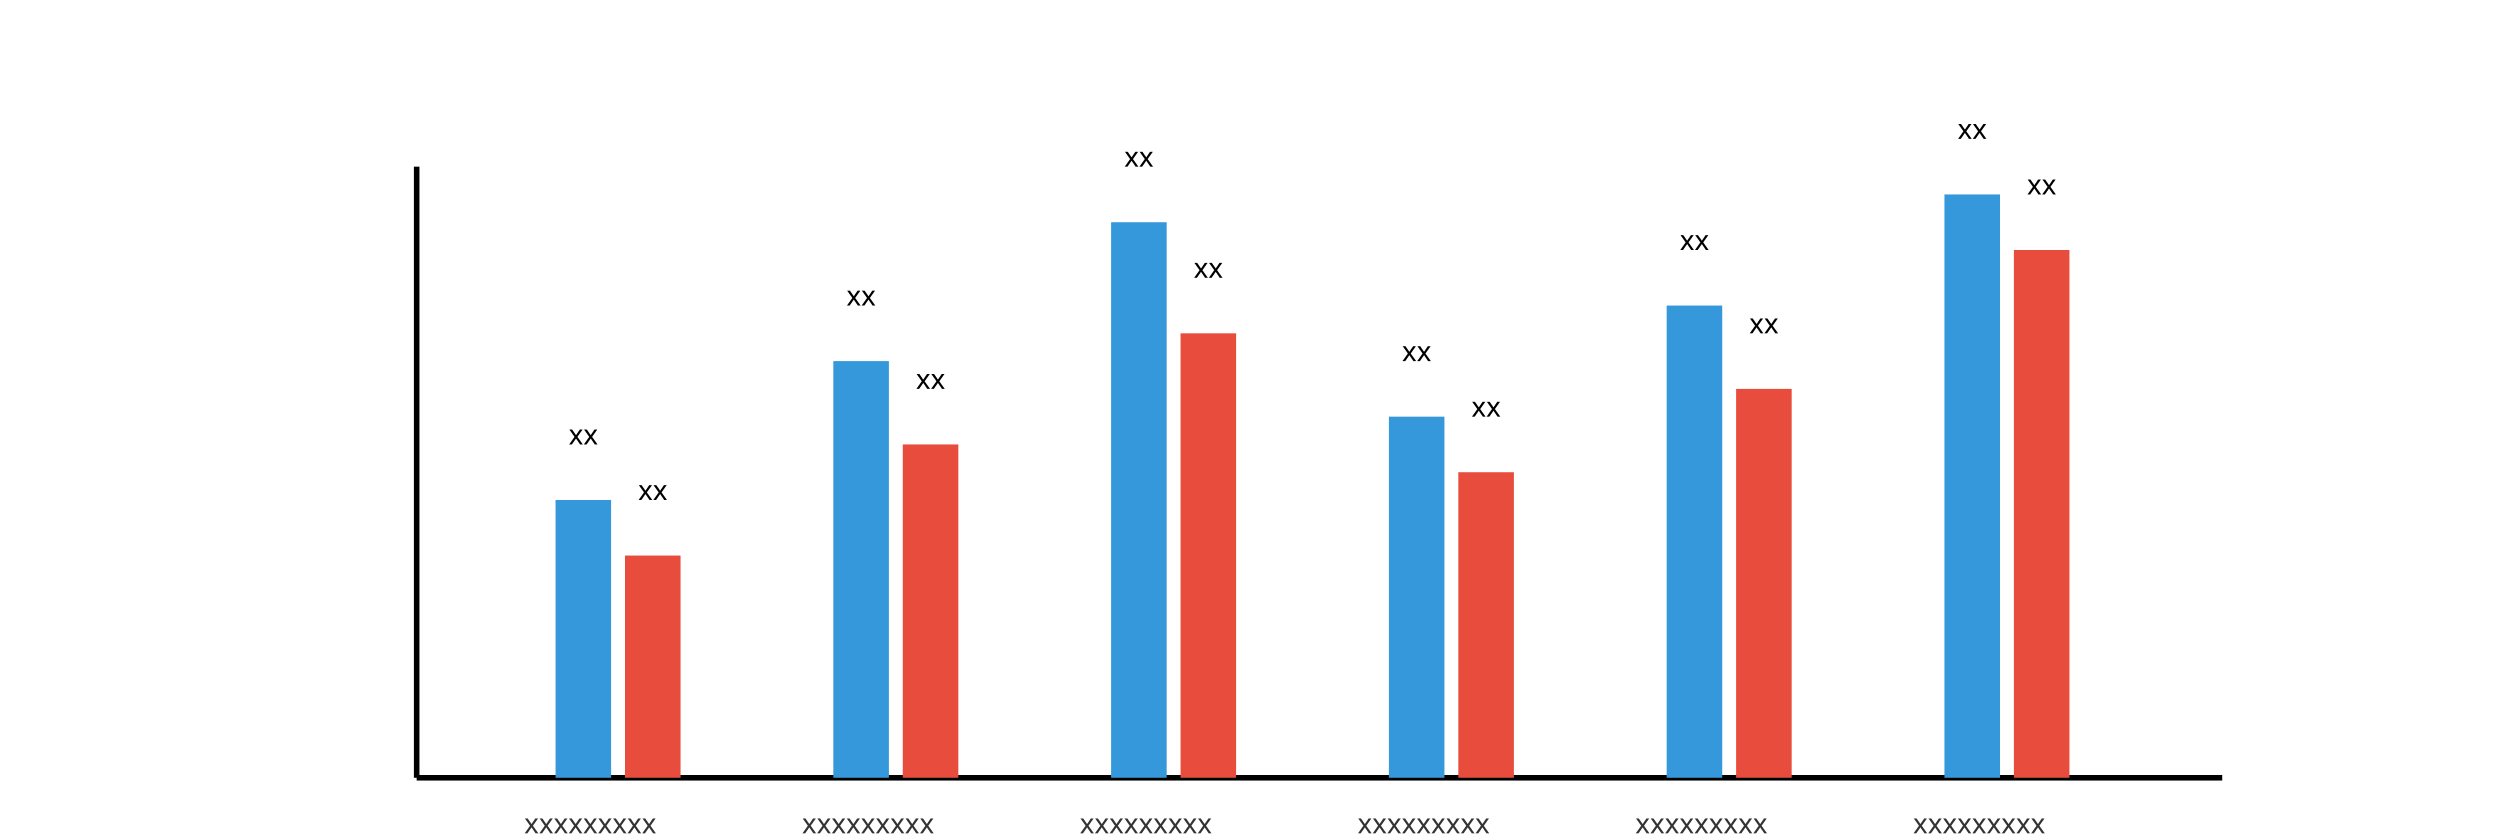
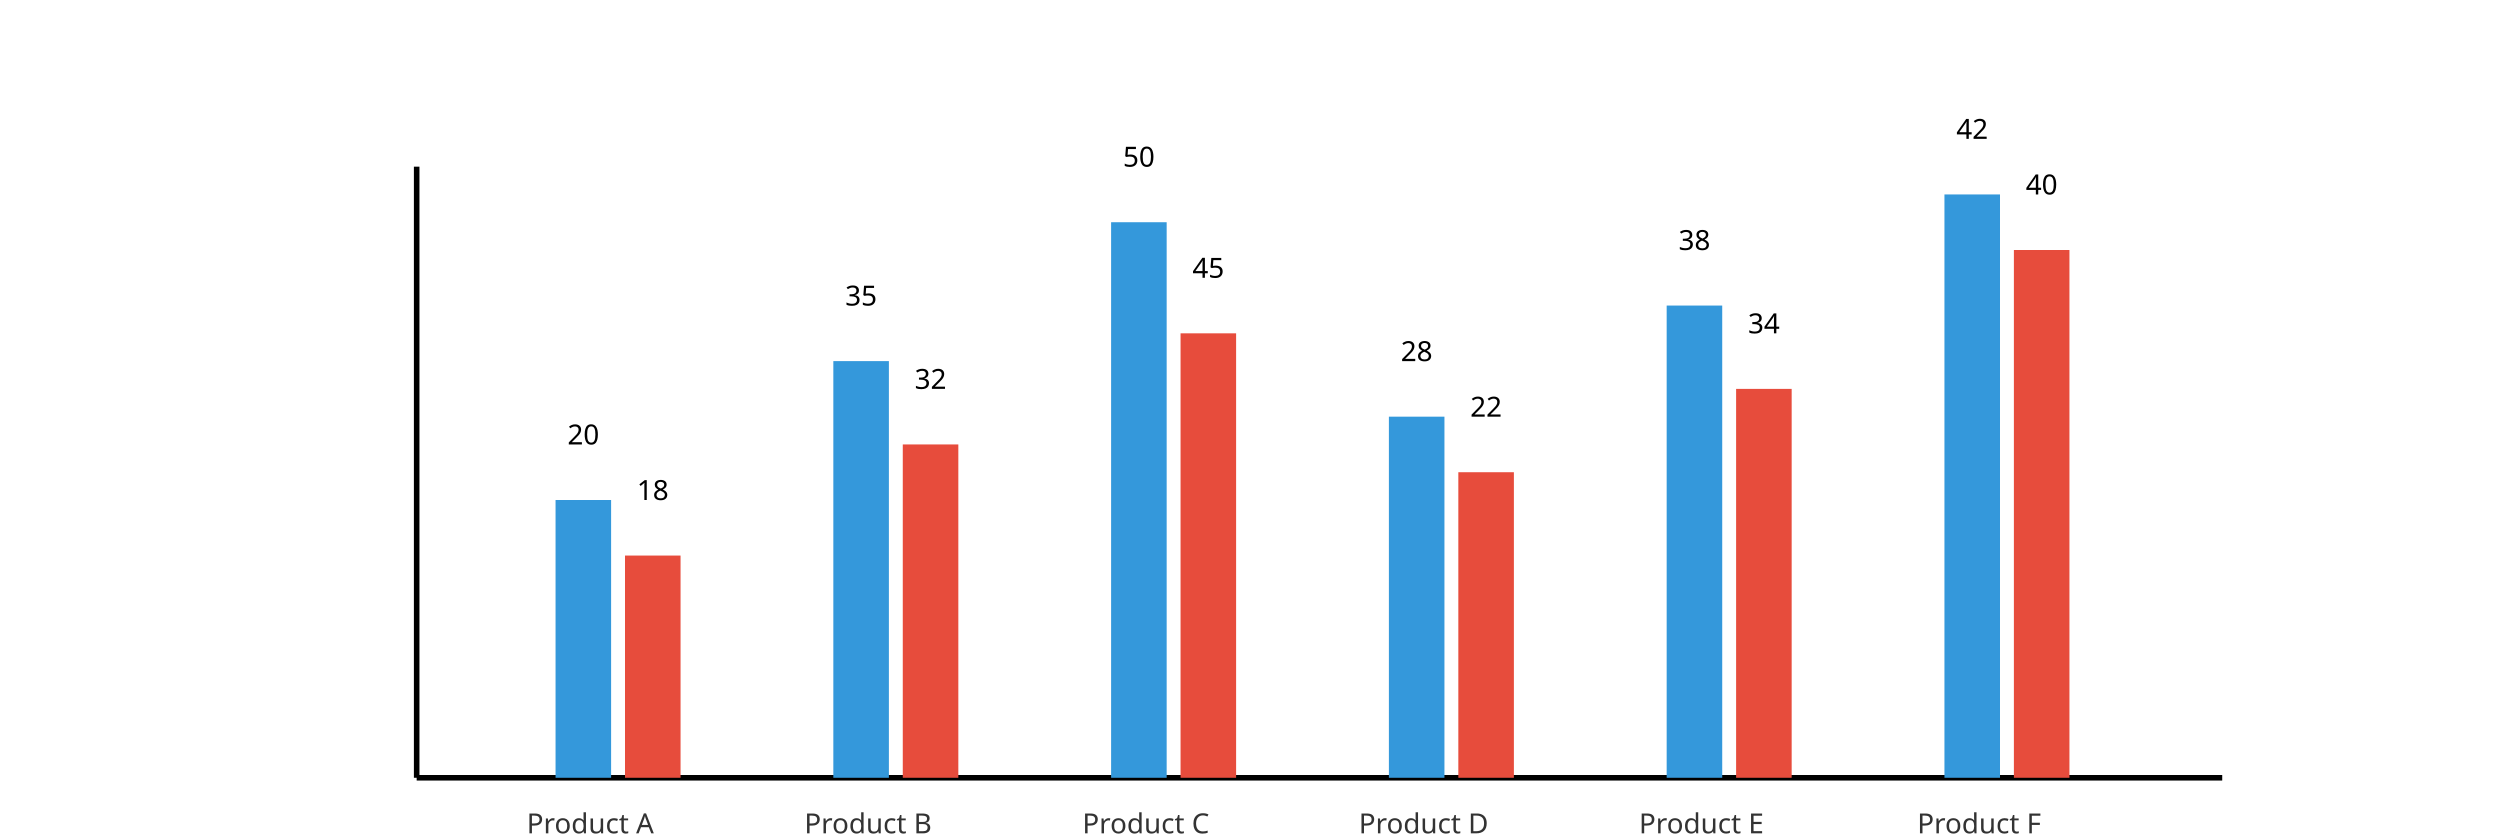
<svg width="900" height="340" viewBox="-550,-100,900,300" style="max-width: 100%; height: auto; font: 10px sans-serif;" id="svg">
  <line x1="-400" y1="180" x2="250" y2="180" stroke="#000" stroke-width="2" id="line_1" />
  <line x1="-400" y1="180" x2="-400" y2="-40" stroke="#000" stroke-width="2" id="line" />
  <rect x="-350" y="80" width="20" height="100" fill="#3498db" id="rect_11" />
-   <text x="-340" y="60" text-anchor="middle" fill="#000" id="text_17">xx</text>
+   <text x="-340" y="60" text-anchor="middle" fill="#000" id="text_17">20</text>
  <rect x="-325" y="100" width="20" height="80" fill="#e74c3c" id="rect_10" />
-   <text x="-315" y="80" text-anchor="middle" fill="#000" id="text_16">xx</text>
-   <text x="-337.5" y="200" text-anchor="middle" fill="#333" id="text_15">xxxxxxxxx</text>
+   <text x="-315" y="80" text-anchor="middle" fill="#000" id="text_16">18</text>
+   <text x="-337.5" y="200" text-anchor="middle" fill="#333" id="text_15">Product A</text>
  <rect x="-250" y="30" width="20" height="150" fill="#3498db" id="rect_9" />
-   <text x="-240" y="10" text-anchor="middle" fill="#000" id="text_14">xx</text>
+   <text x="-240" y="10" text-anchor="middle" fill="#000" id="text_14">35</text>
  <rect x="-225" y="60" width="20" height="120" fill="#e74c3c" id="rect_8" />
-   <text x="-215" y="40" text-anchor="middle" fill="#000" id="text_13">xx</text>
-   <text x="-237.5" y="200" text-anchor="middle" fill="#333" id="text_12">xxxxxxxxx</text>
+   <text x="-215" y="40" text-anchor="middle" fill="#000" id="text_13">32</text>
+   <text x="-237.5" y="200" text-anchor="middle" fill="#333" id="text_12">Product B</text>
  <rect x="-150" y="-20" width="20" height="200" fill="#3498db" id="rect_7" />
-   <text x="-140" y="-40" text-anchor="middle" fill="#000" id="text_11">xx</text>
+   <text x="-140" y="-40" text-anchor="middle" fill="#000" id="text_11">50</text>
  <rect x="-125" y="20" width="20" height="160" fill="#e74c3c" id="rect_6" />
-   <text x="-115" y="0" text-anchor="middle" fill="#000" id="text_10">xx</text>
-   <text x="-137.5" y="200" text-anchor="middle" fill="#333" id="text_9">xxxxxxxxx</text>
+   <text x="-115" y="0" text-anchor="middle" fill="#000" id="text_10">45</text>
+   <text x="-137.5" y="200" text-anchor="middle" fill="#333" id="text_9">Product C</text>
  <rect x="-50" y="50" width="20" height="130" fill="#3498db" id="rect_5" />
-   <text x="-40" y="30" text-anchor="middle" fill="#000" id="text_8">xx</text>
+   <text x="-40" y="30" text-anchor="middle" fill="#000" id="text_8">28</text>
  <rect x="-25" y="70" width="20" height="110" fill="#e74c3c" id="rect_4" />
-   <text x="-15" y="50" text-anchor="middle" fill="#000" id="text_7">xx</text>
-   <text x="-37.5" y="200" text-anchor="middle" fill="#333" id="text_6">xxxxxxxxx</text>
+   <text x="-15" y="50" text-anchor="middle" fill="#000" id="text_7">22</text>
+   <text x="-37.5" y="200" text-anchor="middle" fill="#333" id="text_6">Product D</text>
  <rect x="50" y="10" width="20" height="170" fill="#3498db" id="rect_3" />
-   <text x="60" y="-10" text-anchor="middle" fill="#000" id="text_5">xx</text>
+   <text x="60" y="-10" text-anchor="middle" fill="#000" id="text_5">38</text>
  <rect x="75" y="40" width="20" height="140" fill="#e74c3c" id="rect_2" />
-   <text x="85" y="20" text-anchor="middle" fill="#000" id="text_4">xx</text>
-   <text x="62.5" y="200" text-anchor="middle" fill="#333" id="text_3">xxxxxxxxx</text>
+   <text x="85" y="20" text-anchor="middle" fill="#000" id="text_4">34</text>
+   <text x="62.5" y="200" text-anchor="middle" fill="#333" id="text_3">Product E</text>
  <rect x="150" y="-30" width="20" height="210" fill="#3498db" id="rect_1" />
-   <text x="160" y="-50" text-anchor="middle" fill="#000" id="text_2">xx</text>
+   <text x="160" y="-50" text-anchor="middle" fill="#000" id="text_2">42</text>
  <rect x="175" y="-10" width="20" height="190" fill="#e74c3c" id="rect" />
-   <text x="185" y="-30" text-anchor="middle" fill="#000" id="text_1">xx</text>
-   <text x="162.5" y="200" text-anchor="middle" fill="#333" id="text">xxxxxxxxx</text>
+   <text x="185" y="-30" text-anchor="middle" fill="#000" id="text_1">40</text>
+   <text x="162.5" y="200" text-anchor="middle" fill="#333" id="text">Product F</text>
</svg>
